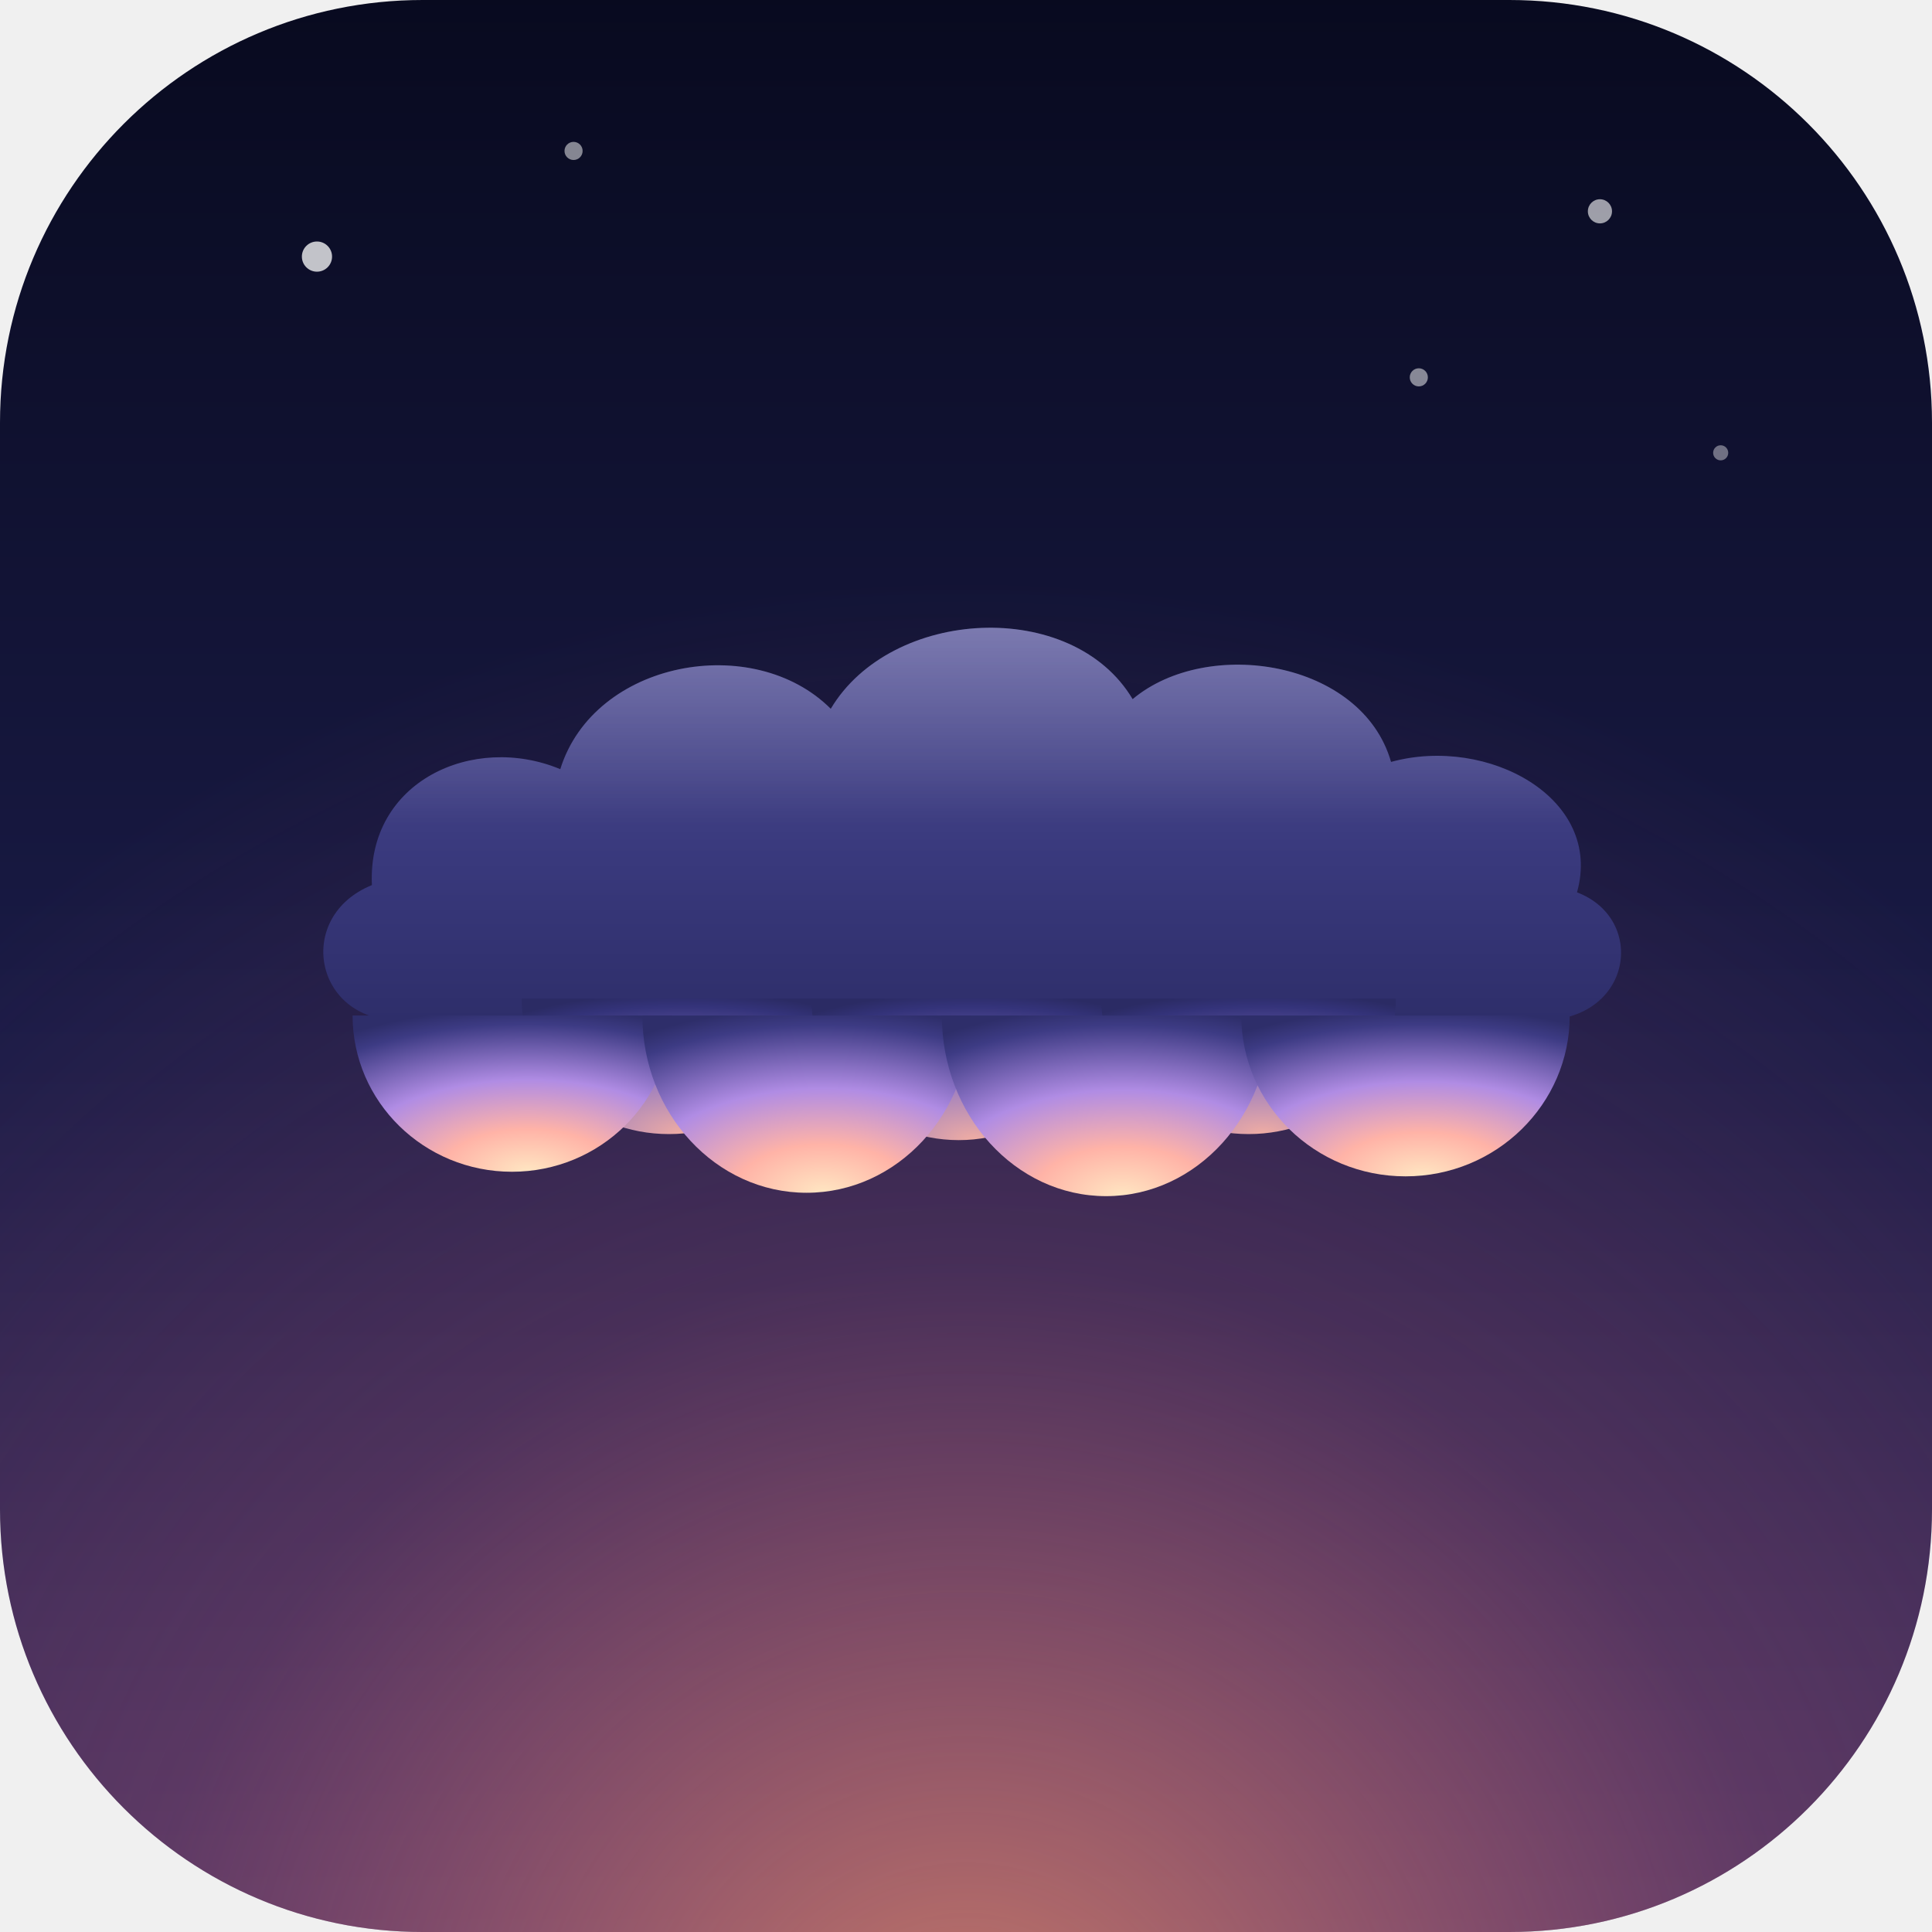
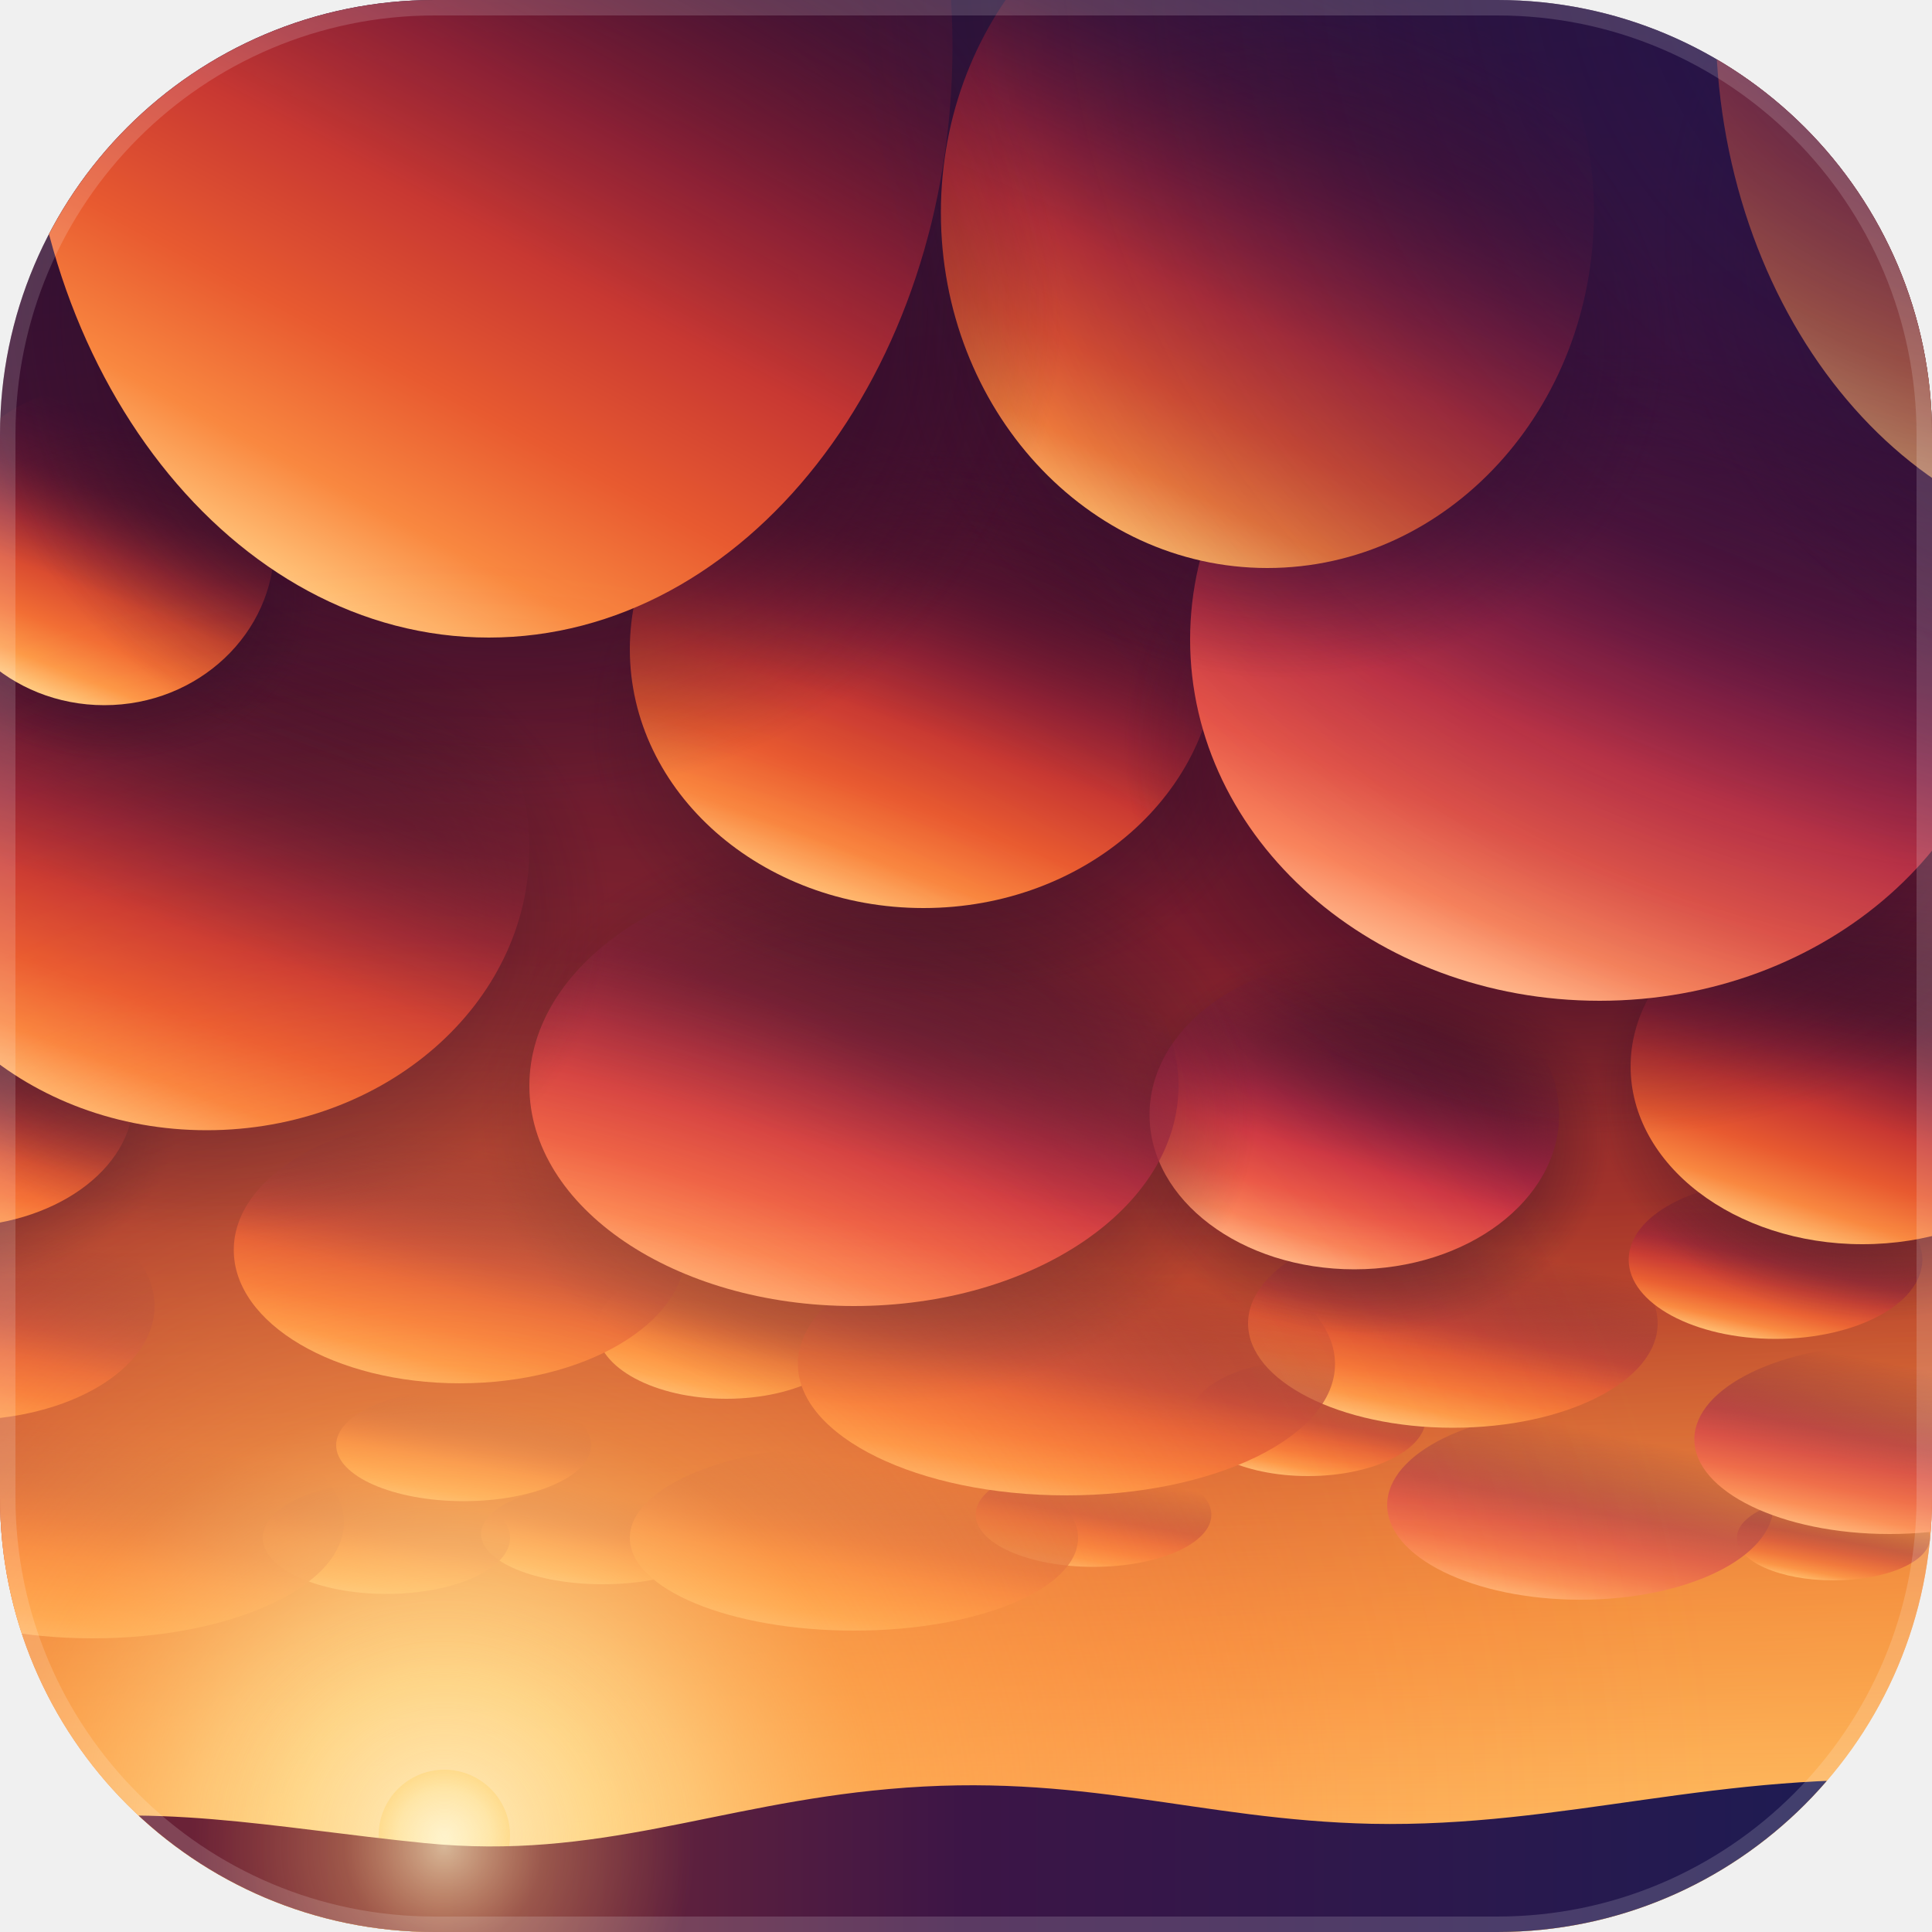
- <svg xmlns="http://www.w3.org/2000/svg" viewBox="0 0 64 64">
+ <svg xmlns="http://www.w3.org/2000/svg" viewBox="0 0 100 100">
  <defs>
-     <linearGradient id="sky" x1="0" y1="0" x2="0" y2="1">
-       <stop offset="0" stop-color="#080a1f" />
-       <stop offset=".55" stop-color="#1a1b47" />
-       <stop offset="1" stop-color="#46305f" />
-     </linearGradient>
-     <radialGradient id="glow" cx=".5" cy="1.08" r=".78">
-       <stop offset="0" stop-color="#ff9a6a" stop-opacity=".7" />
-       <stop offset=".55" stop-color="#e2708a" stop-opacity=".18" />
-       <stop offset="1" stop-color="#e2708a" stop-opacity="0" />
+     <clipPath id="ic">
+       <rect width="100" height="100" rx="22.5" />
+     </clipPath>
+     <linearGradient id="is" x1=".42" y1="0" x2=".5" y2="1">
+       <stop offset="0" stop-color="#2a1238" />
+       <stop offset="0.24" stop-color="#461030" />
+       <stop offset="0.5" stop-color="#74192c" />
+       <stop offset="0.7" stop-color="#b23c2a" />
+       <stop offset="0.86" stop-color="#ee8236" />
+       <stop offset="1" stop-color="#ffbc5c" />
+     </linearGradient>
+     <linearGradient id="ib0" x1=".72" y1="0" x2=".3" y2="1">
+       <stop offset="0.16" stop-color="#4a1232" stop-opacity="0" />
+       <stop offset="0.36" stop-color="#641634" stop-opacity="0.4" />
+       <stop offset="0.52" stop-color="#8e2036" stop-opacity="0.86" />
+       <stop offset="0.64" stop-color="#bb3034" stop-opacity="1" />
+       <stop offset="0.77" stop-color="#de5030" stop-opacity="1" />
+       <stop offset="0.88" stop-color="#f47c3a" stop-opacity="1" />
+       <stop offset="0.96" stop-color="#ffb062" stop-opacity="1" />
+       <stop offset="1" stop-color="#ffd08e" stop-opacity="1" />
+     </linearGradient>
+     <linearGradient id="ik0" x1=".72" y1="0" x2=".3" y2="1">
+       <stop offset="0.52" stop-color="#8e2036" stop-opacity="0" />
+       <stop offset="0.64" stop-color="#bb3034" stop-opacity="0.45" />
+       <stop offset="0.77" stop-color="#de5030" stop-opacity="0.95" />
+       <stop offset="0.88" stop-color="#f47c3a" stop-opacity="1" />
+       <stop offset="0.96" stop-color="#ffb062" stop-opacity="1" />
+       <stop offset="1" stop-color="#ffd08e" stop-opacity="1" />
+     </linearGradient>
+     <linearGradient id="ib1" x1=".72" y1="0" x2=".3" y2="1">
+       <stop offset="0.16" stop-color="#541432" stop-opacity="0" />
+       <stop offset="0.36" stop-color="#701834" stop-opacity="0.4" />
+       <stop offset="0.52" stop-color="#9c2436" stop-opacity="0.86" />
+       <stop offset="0.64" stop-color="#c83832" stop-opacity="1" />
+       <stop offset="0.77" stop-color="#e85a30" stop-opacity="1" />
+       <stop offset="0.88" stop-color="#f98840" stop-opacity="1" />
+       <stop offset="0.96" stop-color="#ffbe74" stop-opacity="1" />
+       <stop offset="1" stop-color="#ffdc9c" stop-opacity="1" />
+     </linearGradient>
+     <linearGradient id="ik1" x1=".72" y1="0" x2=".3" y2="1">
+       <stop offset="0.52" stop-color="#9c2436" stop-opacity="0" />
+       <stop offset="0.64" stop-color="#c83832" stop-opacity="0.45" />
+       <stop offset="0.77" stop-color="#e85a30" stop-opacity="0.95" />
+       <stop offset="0.88" stop-color="#f98840" stop-opacity="1" />
+       <stop offset="0.96" stop-color="#ffbe74" stop-opacity="1" />
+       <stop offset="1" stop-color="#ffdc9c" stop-opacity="1" />
+     </linearGradient>
+     <linearGradient id="ib2" x1=".72" y1="0" x2=".3" y2="1">
+       <stop offset="0.16" stop-color="#641834" stop-opacity="0" />
+       <stop offset="0.36" stop-color="#842036" stop-opacity="0.4" />
+       <stop offset="0.52" stop-color="#b03034" stop-opacity="0.86" />
+       <stop offset="0.64" stop-color="#da4c30" stop-opacity="1" />
+       <stop offset="0.77" stop-color="#f26e34" stop-opacity="1" />
+       <stop offset="0.88" stop-color="#fd9a48" stop-opacity="1" />
+       <stop offset="0.96" stop-color="#ffca80" stop-opacity="1" />
+       <stop offset="1" stop-color="#ffe6ac" stop-opacity="1" />
+     </linearGradient>
+     <linearGradient id="ik2" x1=".72" y1="0" x2=".3" y2="1">
+       <stop offset="0.52" stop-color="#b03034" stop-opacity="0" />
+       <stop offset="0.64" stop-color="#da4c30" stop-opacity="0.45" />
+       <stop offset="0.77" stop-color="#f26e34" stop-opacity="0.95" />
+       <stop offset="0.88" stop-color="#fd9a48" stop-opacity="1" />
+       <stop offset="0.96" stop-color="#ffca80" stop-opacity="1" />
+       <stop offset="1" stop-color="#ffe6ac" stop-opacity="1" />
+     </linearGradient>
+     <linearGradient id="ib3" x1=".72" y1="0" x2=".3" y2="1">
+       <stop offset="0.16" stop-color="#8a2a36" stop-opacity="0" />
+       <stop offset="0.36" stop-color="#a43836" stop-opacity="0.4" />
+       <stop offset="0.52" stop-color="#d05232" stop-opacity="0.86" />
+       <stop offset="0.64" stop-color="#ee7236" stop-opacity="1" />
+       <stop offset="0.77" stop-color="#fb9442" stop-opacity="1" />
+       <stop offset="0.88" stop-color="#ffb65c" stop-opacity="1" />
+       <stop offset="0.96" stop-color="#ffd890" stop-opacity="1" />
+       <stop offset="1" stop-color="#fff0c4" stop-opacity="1" />
+     </linearGradient>
+     <linearGradient id="ik3" x1=".72" y1="0" x2=".3" y2="1">
+       <stop offset="0.52" stop-color="#d05232" stop-opacity="0" />
+       <stop offset="0.64" stop-color="#ee7236" stop-opacity="0.45" />
+       <stop offset="0.77" stop-color="#fb9442" stop-opacity="0.95" />
+       <stop offset="0.88" stop-color="#ffb65c" stop-opacity="1" />
+       <stop offset="0.96" stop-color="#ffd890" stop-opacity="1" />
+       <stop offset="1" stop-color="#fff0c4" stop-opacity="1" />
+     </linearGradient>
+     <linearGradient id="ibr" x1=".72" y1="0" x2=".3" y2="1">
+       <stop offset="0.16" stop-color="#56143a" stop-opacity="0" />
+       <stop offset="0.36" stop-color="#74183e" stop-opacity="0.4" />
+       <stop offset="0.52" stop-color="#a22442" stop-opacity="0.86" />
+       <stop offset="0.64" stop-color="#cc3644" stop-opacity="1" />
+       <stop offset="0.77" stop-color="#e85648" stop-opacity="1" />
+       <stop offset="0.88" stop-color="#f9845c" stop-opacity="1" />
+       <stop offset="0.96" stop-color="#ffb68a" stop-opacity="1" />
+       <stop offset="1" stop-color="#ffd6ae" stop-opacity="1" />
+     </linearGradient>
+     <linearGradient id="ikr" x1=".72" y1="0" x2=".3" y2="1">
+       <stop offset="0.52" stop-color="#a22442" stop-opacity="0" />
+       <stop offset="0.64" stop-color="#cc3644" stop-opacity="0.45" />
+       <stop offset="0.77" stop-color="#e85648" stop-opacity="0.95" />
+       <stop offset="0.88" stop-color="#f9845c" stop-opacity="1" />
+       <stop offset="0.96" stop-color="#ffb68a" stop-opacity="1" />
+       <stop offset="1" stop-color="#ffd6ae" stop-opacity="1" />
+     </linearGradient>
+     <radialGradient id="ia">
+       <stop offset="0" stop-color="#220a26" stop-opacity="0.78" />
+       <stop offset="0.6" stop-color="#2e0c26" stop-opacity="0.46" />
+       <stop offset="1" stop-color="#2e0c26" stop-opacity="0" />
+     </radialGradient>
+     <radialGradient id="iu" gradientUnits="userSpaceOnUse" cx="23" cy="95" r="66">
+       <stop offset="0" stop-color="#fff8d8" stop-opacity="1" />
+       <stop offset="0.12" stop-color="#ffe296" stop-opacity="0.92" />
+       <stop offset="0.34" stop-color="#ffa24c" stop-opacity="0.5" />
+       <stop offset="0.7" stop-color="#ff7038" stop-opacity="0.12" />
+       <stop offset="1" stop-color="#ff7038" stop-opacity="0" />
+     </radialGradient>
+     <linearGradient id="iz" x1="0" y1="0" x2="0" y2="1">
+       <stop offset="0.62" stop-color="#ff9a48" stop-opacity="0" />
+       <stop offset="0.86" stop-color="#ffae52" stop-opacity="0.5" />
+       <stop offset="1" stop-color="#ffc870" stop-opacity="0.8" />
+     </linearGradient>
+     <linearGradient id="il" x1="0" y1="0" x2="1" y2="0">
+       <stop offset="0" stop-color="#5e1c38" />
+       <stop offset="0.23" stop-color="#7a2a36" />
+       <stop offset="0.5" stop-color="#3c1546" />
+       <stop offset="1" stop-color="#1a1c54" />
+     </linearGradient>
+     <radialGradient id="id">
+       <stop offset="0" stop-color="#fffdf0" stop-opacity="1" />
+       <stop offset="0.7" stop-color="#fff0b4" stop-opacity="1" />
+       <stop offset="1" stop-color="#ffe08a" stop-opacity="0.9" />
+     </radialGradient>
+     <radialGradient id="ie">
+       <stop offset="0" stop-color="#fff2c0" stop-opacity="0.7" />
+       <stop offset="0.4" stop-color="#ffc878" stop-opacity="0.3" />
+       <stop offset="1" stop-color="#ffa050" stop-opacity="0" />
+     </radialGradient>
+     <radialGradient id="iv" gradientUnits="userSpaceOnUse" cx="104" cy="-4" r="60">
+       <stop offset="0" stop-color="#141a5c" stop-opacity="0.8" />
+       <stop offset="0.5" stop-color="#241452" stop-opacity="0.34" />
+       <stop offset="1" stop-color="#241452" stop-opacity="0" />
    </radialGradient>
  </defs>
-   <rect width="64" height="64" rx="14" fill="url(#sky)" />
-   <rect width="64" height="64" rx="14" fill="url(#glow)" />
-   <g fill="#fff">
-     <circle cx="10.5" cy="8.5" r=".5" opacity=".75" />
-     <circle cx="53" cy="7" r=".4" opacity=".6" />
-     <circle cx="47" cy="12.5" r=".3" opacity=".5" />
-     <circle cx="19" cy="5" r=".3" opacity=".5" />
-     <circle cx="57" cy="15" r=".25" opacity=".4" />
-   </g>
-   <g transform="translate(6.40 11.80) scale(0.8)">
-     <defs>
-       <linearGradient id="ib" x1="0" y1="0" x2="0" y2="1">
-         <stop offset="0" stop-color="#565499" />
-         <stop offset=".55" stop-color="#3a3a7e" />
-         <stop offset="1" stop-color="#2e2e6a" />
-       </linearGradient>
-       <radialGradient id="if" cx=".55" cy="1" r="1.05">
-         <stop offset="0" stop-color="#ffe6c2" />
-         <stop offset=".26" stop-color="#ffb3a7" />
-         <stop offset=".56" stop-color="#b08ce4" />
-         <stop offset=".9" stop-color="#3d3b84" />
-         <stop offset="1" stop-color="#2e2e6a" />
-       </radialGradient>
-       <radialGradient id="ik" cx=".55" cy="1" r="1.05">
-         <stop offset="0" stop-color="#f0ada3" />
-         <stop offset=".45" stop-color="#8a74c6" />
-         <stop offset=".9" stop-color="#34337a" />
-         <stop offset="1" stop-color="#2b2b64" />
-       </radialGradient>
-       <linearGradient id="ih" x1="0" y1="0" x2="0" y2="1">
-         <stop offset="0" stop-color="#fff" stop-opacity=".22" />
-         <stop offset=".5" stop-color="#fff" stop-opacity="0" />
-       </linearGradient>
-     </defs>
-     <g class="mm-base">
-       <path d="M8.5 27.5C5 27.5 4.2 23.2 7.4 21.9C7.2 17.6 11.6 15.6 15.2 17.1C16.6 12.6 23.2 11.4 26.4 14.6C28.9 10.4 36.4 10 38.9 14.2C42 11.6 48.4 12.6 49.6 16.8C53.6 15.7 58.4 18.3 57.3 22.2C60.2 23.3 59.6 27.5 55.8 27.5Z" fill="url(#ib)" />
-       <path d="M8.5 27.5C5 27.5 4.2 23.2 7.4 21.9C7.2 17.6 11.6 15.6 15.2 17.1C16.6 12.6 23.2 11.4 26.4 14.6C28.9 10.4 36.4 10 38.9 14.2C42 11.6 48.4 12.6 49.6 16.8C53.6 15.7 58.4 18.3 57.3 22.2C60.2 23.3 59.6 27.5 55.8 27.5Z" fill="url(#ih)" />
+   <g clip-path="url(#ic)">
+     <rect class="mm-sky" width="100" height="100" fill="url(#is)" />
+     <g class="mm-field">
+       <g class="mm-p mm-far" style="transform-origin:94.9px 73.8px;--d:0.63s;--t:4.48s;--y:0.74px">
+         <ellipse cx="94.9" cy="79.6" rx="5" ry="2.2" fill="url(#ib1)" />
+       </g>
+       <g class="mm-p mm-far" style="transform-origin:31.2px 72.9px;--d:0.27s;--t:4.47s;--y:0.75px">
+         <ellipse cx="31.2" cy="79.4" rx="6.3" ry="2.6" fill="url(#ib3)" />
+       </g>
+       <g class="mm-p mm-far" style="transform-origin:20px 72.7px;--d:0.26s;--t:4.08s;--y:0.64px">
+         <ellipse cx="20" cy="79.6" rx="6.4" ry="2.9" fill="url(#ib3)" />
+       </g>
+       <g class="mm-p mm-far" style="transform-origin:56.6px 72px;--d:0.35s;--t:4.64s;--y:0.74px">
+         <ellipse cx="56.6" cy="78.4" rx="6.1" ry="2.7" fill="url(#ib2)" />
+       </g>
+       <g class="mm-p mm-far" style="transform-origin:44.2px 67.3px;--d:0.27s;--t:4.84s;--y:0.86px">
+         <ellipse cx="44.2" cy="79.6" rx="11.6" ry="4.8" fill="url(#ib3)" />
+       </g>
+       <g class="mm-p mm-far" style="transform-origin:81.8px 66.5px;--d:0.47s;--t:2.92s;--y:1.12px">
+         <ellipse cx="81.8" cy="77.9" rx="10" ry="4.9" fill="url(#ibr)" />
+       </g>
+       <g class="mm-p mm-far" style="transform-origin:24px 68.1px;--d:0.29s;--t:5s;--y:0.65px">
+         <ellipse cx="24" cy="74.8" rx="6.6" ry="2.9" fill="url(#ib3)" />
+       </g>
+       <g class="mm-p mm-far" style="transform-origin:4.8px 63.7px;--d:0.25s;--t:4.69s;--y:1.36px">
+         <ellipse cx="4.8" cy="78.8" rx="13" ry="6" fill="url(#ib3)" />
+       </g>
+       <g class="mm-p mm-far" style="transform-origin:67.7px 67px;--d:0.42s;--t:4.23s;--y:0.6px">
+         <ellipse cx="67.7" cy="73.4" rx="6.1" ry="3" fill="url(#ib2)" />
+       </g>
+       <g class="mm-p mm-far" style="transform-origin:97.8px 64.3px;--d:0.66s;--t:3.73s;--y:0.75px">
+         <ellipse cx="97.8" cy="74.5" rx="10.1" ry="4.9" fill="url(#ibr)" />
+       </g>
+       <g class="mm-p mm-far" style="transform-origin:37.6px 61.6px;--d:0.32s;--t:3.86s;--y:1px">
+         <ellipse cx="37.6" cy="68.8" rx="6.7" ry="3.6" fill="url(#ib3)" />
+       </g>
+       <g class="mm-p mm-far" style="transform-origin:75.2px 57.4px;--d:0.59s;--t:5.45s;--y:1.19px">
+         <ellipse cx="75.2" cy="68.5" rx="10.6" ry="5.4" fill="url(#ib2)" />
+       </g>
+       <g class="mm-p mm-far" style="transform-origin:55.2px 55.7px;--d:0.44s;--t:5.21s;--y:1.39px">
+         <ellipse cx="55.2" cy="70.6" rx="13.9" ry="6.8" fill="url(#ib2)" />
+       </g>
+       <g class="mm-p mm-far" style="transform-origin:-1.9px 56px;--d:0.34s;--t:5.05s;--y:1.02px">
+         <ellipse cx="-1.9" cy="67.6" rx="9.9" ry="5.9" fill="url(#ib2)" />
+       </g>
+       <g class="mm-p mm-far" style="transform-origin:91.9px 57.3px;--d:0.63s;--t:4.27s;--y:0.64px">
+         <ellipse cx="91.9" cy="65.2" rx="7.6" ry="4.1" fill="url(#ib1)" />
+       </g>
+       <g class="mm-p mm-far" style="transform-origin:23.8px 51.2px;--d:0.42s;--t:4.99s;--y:1.61px">
+         <ellipse cx="23.8" cy="64.7" rx="11.7" ry="6.9" fill="url(#ib2)" />
+       </g>
+       <g class="mm-p mm-b" style="transform-origin:-2.4px 47.5px;--d:0.46s;--t:5.6s;--y:1.25px">
+         <ellipse cx="-2" cy="57.9" rx="11.2" ry="8.4" fill="url(#ia)" />
+         <ellipse cx="-2.4" cy="56.9" rx="9.3" ry="6.6" fill="url(#ib2)" />
+       </g>
+       <g class="mm-p mm-a" style="transform-origin:70.1px 46.3px;--d:0.53s;--t:2.87s;--y:1.49px">
+         <ellipse cx="70.6" cy="58.9" rx="12.7" ry="10.2" fill="url(#ia)" />
+         <ellipse cx="70.1" cy="57.7" rx="10.6" ry="8" fill="url(#ibr)" />
+       </g>
+       <g class="mm-p mm-a" style="transform-origin:96.4px 41.8px;--d:0.64s;--t:4.62s;--y:1.96px">
+         <ellipse cx="97" cy="56.5" rx="14.4" ry="11.9" fill="url(#ia)" />
+         <ellipse cx="96.4" cy="55.2" rx="12" ry="9.2" fill="url(#ib1)" />
+       </g>
+       <g class="mm-p mm-b" style="transform-origin:44.2px 38.5px;--d:0.37s;--t:4.79s;--y:2.15px">
+         <ellipse cx="44.9" cy="57.5" rx="20.2" ry="15.3" fill="url(#ia)" />
+         <ellipse cx="44.2" cy="56.2" rx="16.8" ry="11.4" fill="url(#ibr)" />
+       </g>
+       <g class="mm-p mm-b" style="transform-origin:10.7px 26.9px;--d:0.53s;--t:3.33s;--y:2.13px">
+         <ellipse cx="11.5" cy="47.4" rx="20.1" ry="16.6" fill="url(#ia)" />
+         <ellipse cx="10.7" cy="43.9" rx="16.7" ry="14.6" fill="url(#ib1)" />
+       </g>
+       <g class="mm-p mm-b" style="transform-origin:47.8px 19.8px;--d:0.61s;--t:4.66s;--y:2.16px">
+         <ellipse cx="48.5" cy="37.5" rx="18.3" ry="14.3" fill="url(#ia)" />
+         <ellipse cx="47.8" cy="33.6" rx="15.2" ry="13.4" fill="url(#ib1)" />
+       </g>
+       <g class="mm-p mm-b" style="transform-origin:5.4px 20.1px;--d:0.5s;--t:4.37s;--y:1.6px">
+         <ellipse cx="5.9" cy="30.8" rx="10.6" ry="8.7" fill="url(#ia)" />
+         <ellipse cx="5.4" cy="28.2" rx="8.8" ry="8.3" fill="url(#ib2)" />
+       </g>
+       <g class="mm-p mm-c" style="transform-origin:82.8px 13px;--d:0.68s;--t:3.3s;--y:2.72px">
+         <ellipse cx="83.7" cy="38.3" rx="25.5" ry="20.4" fill="url(#ia)" />
+         <ellipse cx="82.8" cy="33.1" rx="21.2" ry="18.7" fill="url(#ibr)" />
+       </g>
+       <g class="mm-p mm-b" style="transform-origin:65.6px -3.5px;--d:0.69s;--t:3.19s;--y:2.56px">
+         <ellipse cx="66.5" cy="17.9" rx="20.3" ry="17.3" fill="url(#ia)" />
+         <ellipse cx="65.6" cy="11" rx="16.9" ry="18.4" fill="url(#ib0)" />
+       </g>
+       <g class="mm-p mm-a" style="transform-origin:25.3px -15.3px;--d:0.74s;--t:2.66s;--y:3.35px">
+         <ellipse cx="26.5" cy="16.1" rx="28.8" ry="25.4" fill="url(#ia)" />
+         <ellipse cx="25.3" cy="2.4" rx="24" ry="30.6" fill="url(#ib1)" />
+       </g>
+       <g class="mm-p mm-a" style="transform-origin:110.7px -17.3px;--d:0.84s;--t:4.16s;--y:3.31px">
+         <ellipse cx="111.8" cy="12.3" rx="26.3" ry="23.9" fill="url(#ia)" />
+         <ellipse cx="110.7" cy="1" rx="21.9" ry="27.2" fill="url(#ib0)" />
+       </g>
    </g>
-     <g class="mm-back">
-       <path class="mm-lobe" style="--d:0.38s" d="M13.6 26.6 A6.1 5.61 0 0 0 25.8 26.6 Z" fill="url(#ik)" />
-       <path class="mm-lobe" style="--d:0.5s" d="M25.6 26.6 A6.1 5.86 0 0 0 37.8 26.6 Z" fill="url(#ik)" />
-       <path class="mm-lobe" style="--d:0.62s" d="M37.6 26.6 A6.1 5.61 0 0 0 49.8 26.6 Z" fill="url(#ik)" />
+     <rect class="mm-haze" width="100" height="100" fill="url(#iz)" />
+     <g class="mm-sun">
+       <circle cx="23" cy="95" r="66" fill="url(#iu)" />
+       <circle cx="23" cy="95" r="3.4" fill="url(#id)" />
    </g>
-     <g class="mm-front">
-       <path class="mm-lobe" style="--d:0.04s" d="M6.6 27.3 A6.6 6.47 0 0 0 19.8 27.3 Z" fill="url(#if)" />
-       <path class="mm-lobe" style="--d:0.14s" d="M18.6 27.3 A6.8 7.34 0 0 0 32.2 27.3 Z" fill="url(#if)" />
-       <path class="mm-lobe" style="--d:0.24s" d="M31 27.3 A6.8 7.48 0 0 0 44.6 27.3 Z" fill="url(#if)" />
-       <path class="mm-lobe" style="--d:0.32s" d="M43.4 27.3 A6.8 6.66 0 0 0 57 27.3 Z" fill="url(#if)" />
-     </g>
+     <path class="mm-land" d="M0 94.5C8 93.2 14 94.6 22 95.4C31 96.3 37 93.4 46 92.6C56 91.7 62 94.2 71 94.4C81 94.6 89 91.6 100 92.2V100H0Z" fill="url(#il)" />
+     <circle class="mm-flare" cx="23" cy="95.6" r="13" fill="url(#ie)" />
+     <circle class="mm-vig" cx="104" cy="-4" r="78" fill="url(#iv)" />
+     <rect x=".4" y=".4" width="99.2" height="99.2" rx="22.1" fill="none" stroke="#fff" stroke-opacity=".16" stroke-width=".8" />
  </g>
</svg>
